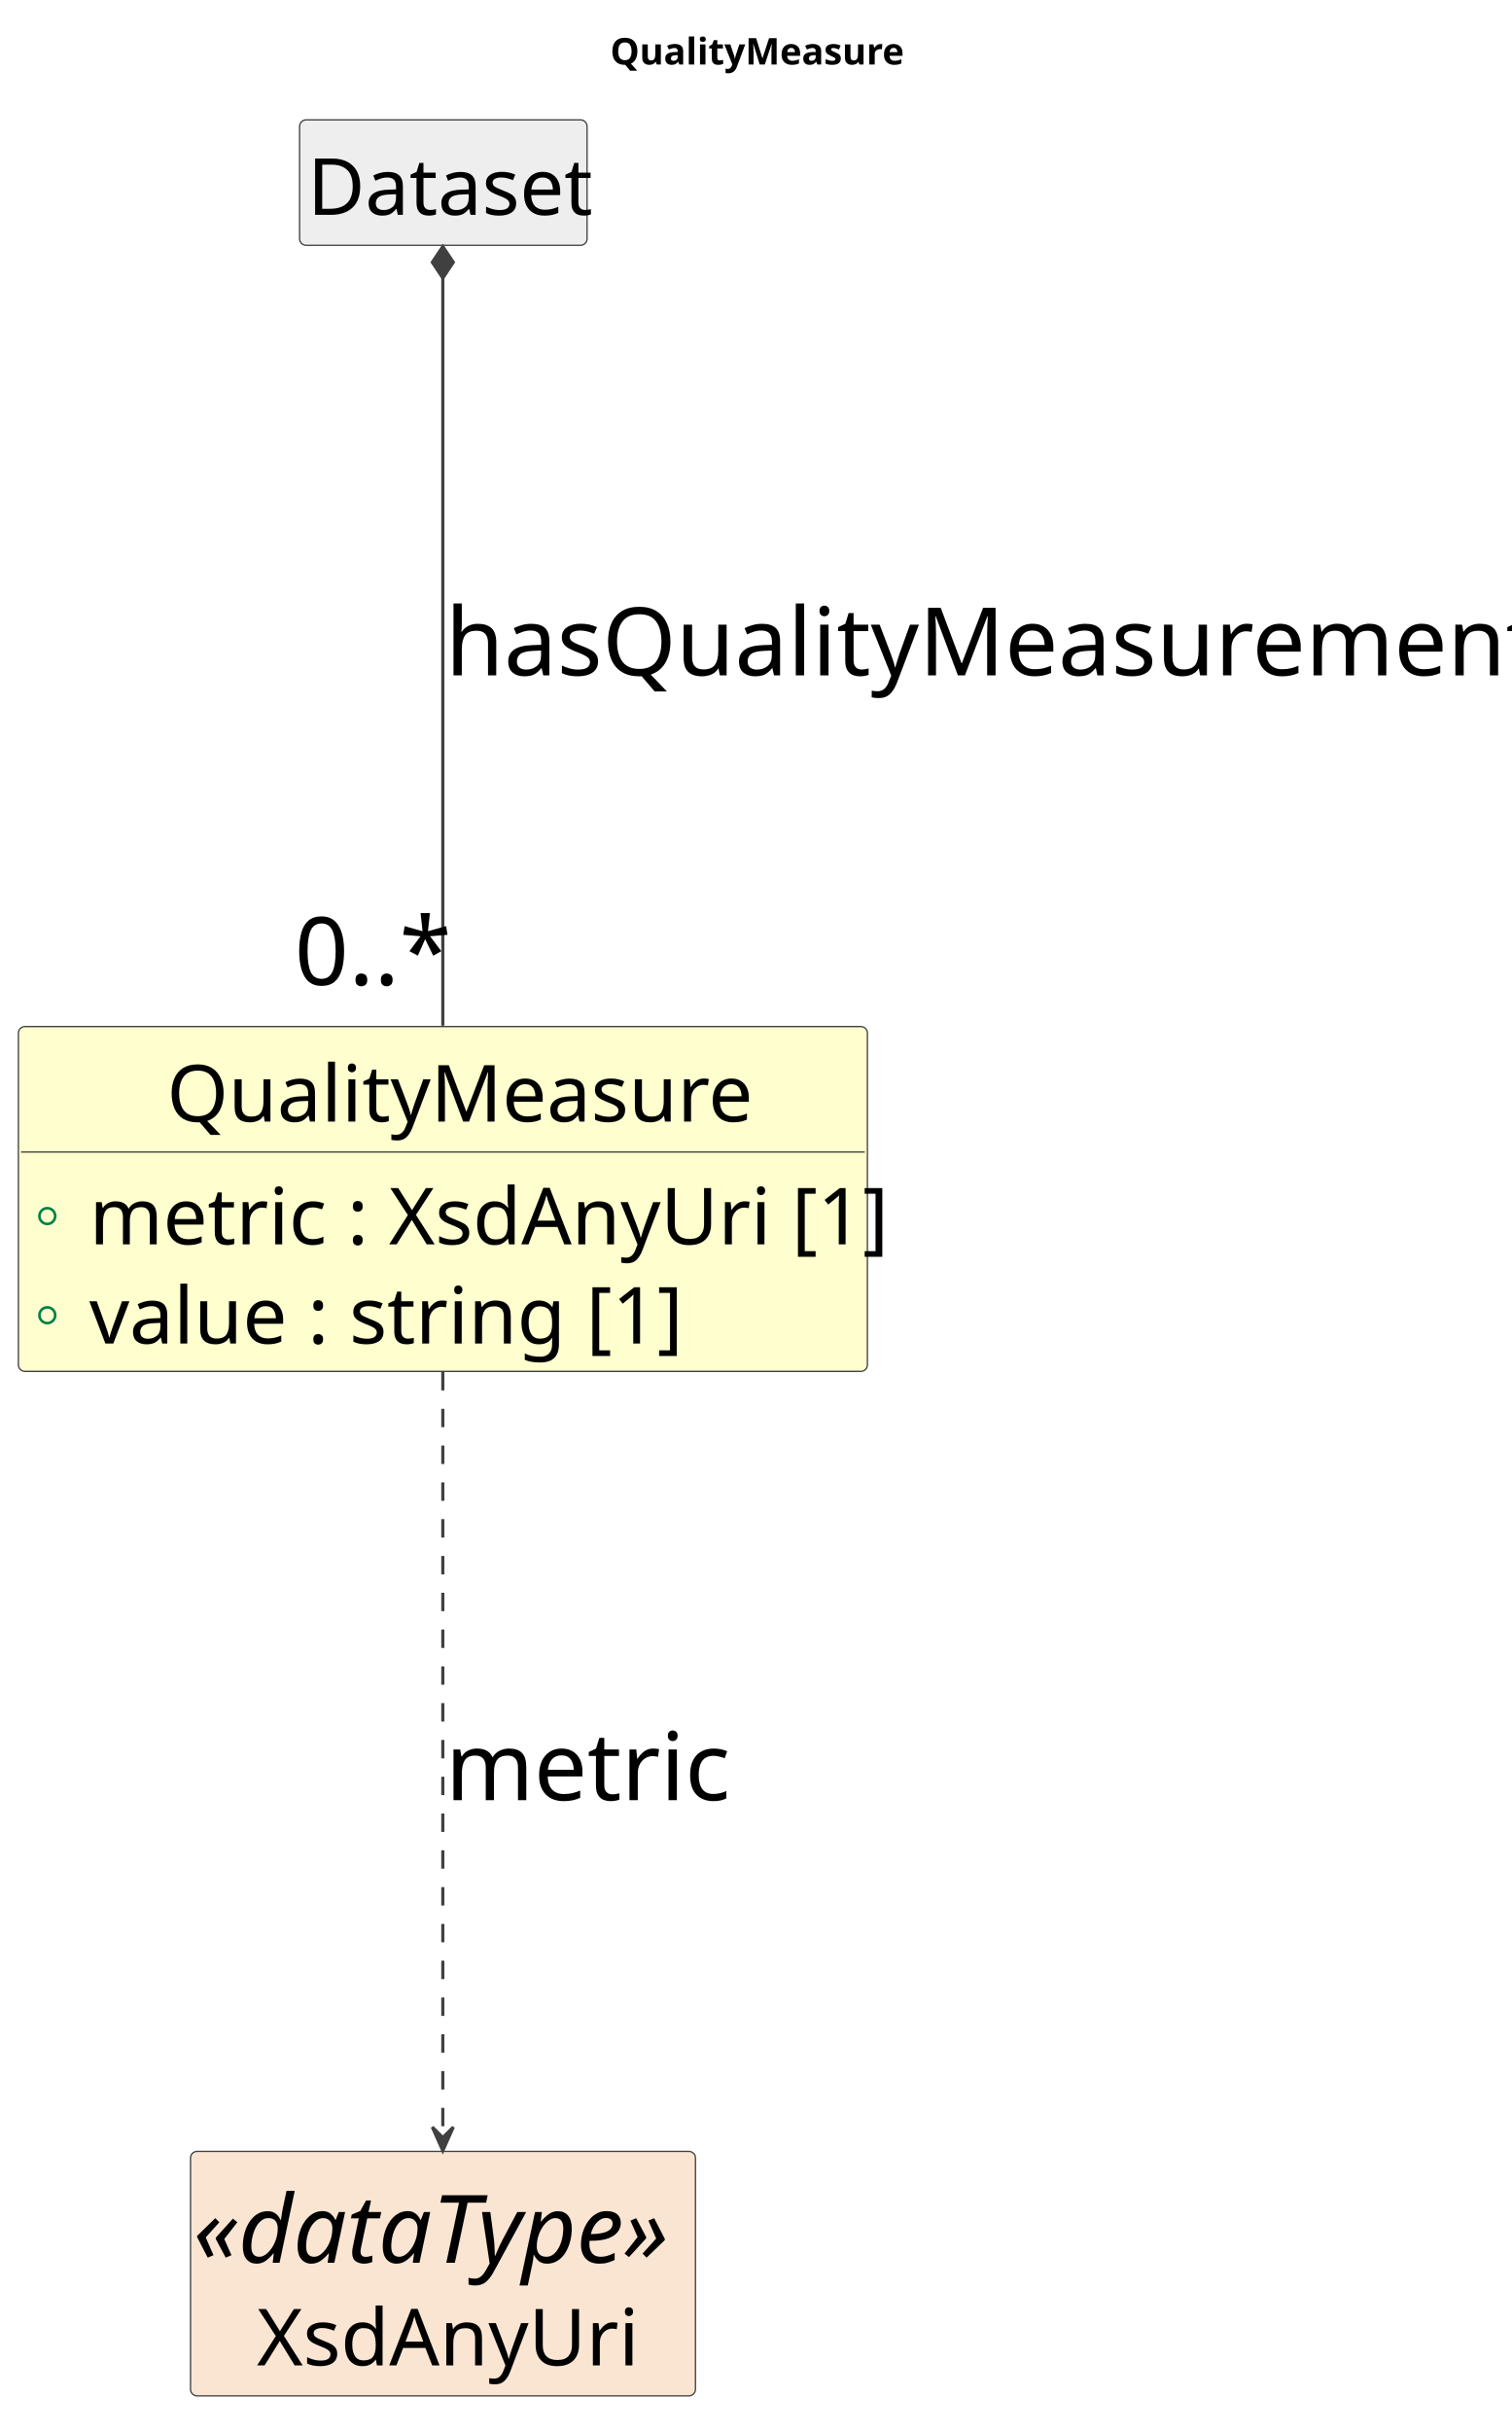
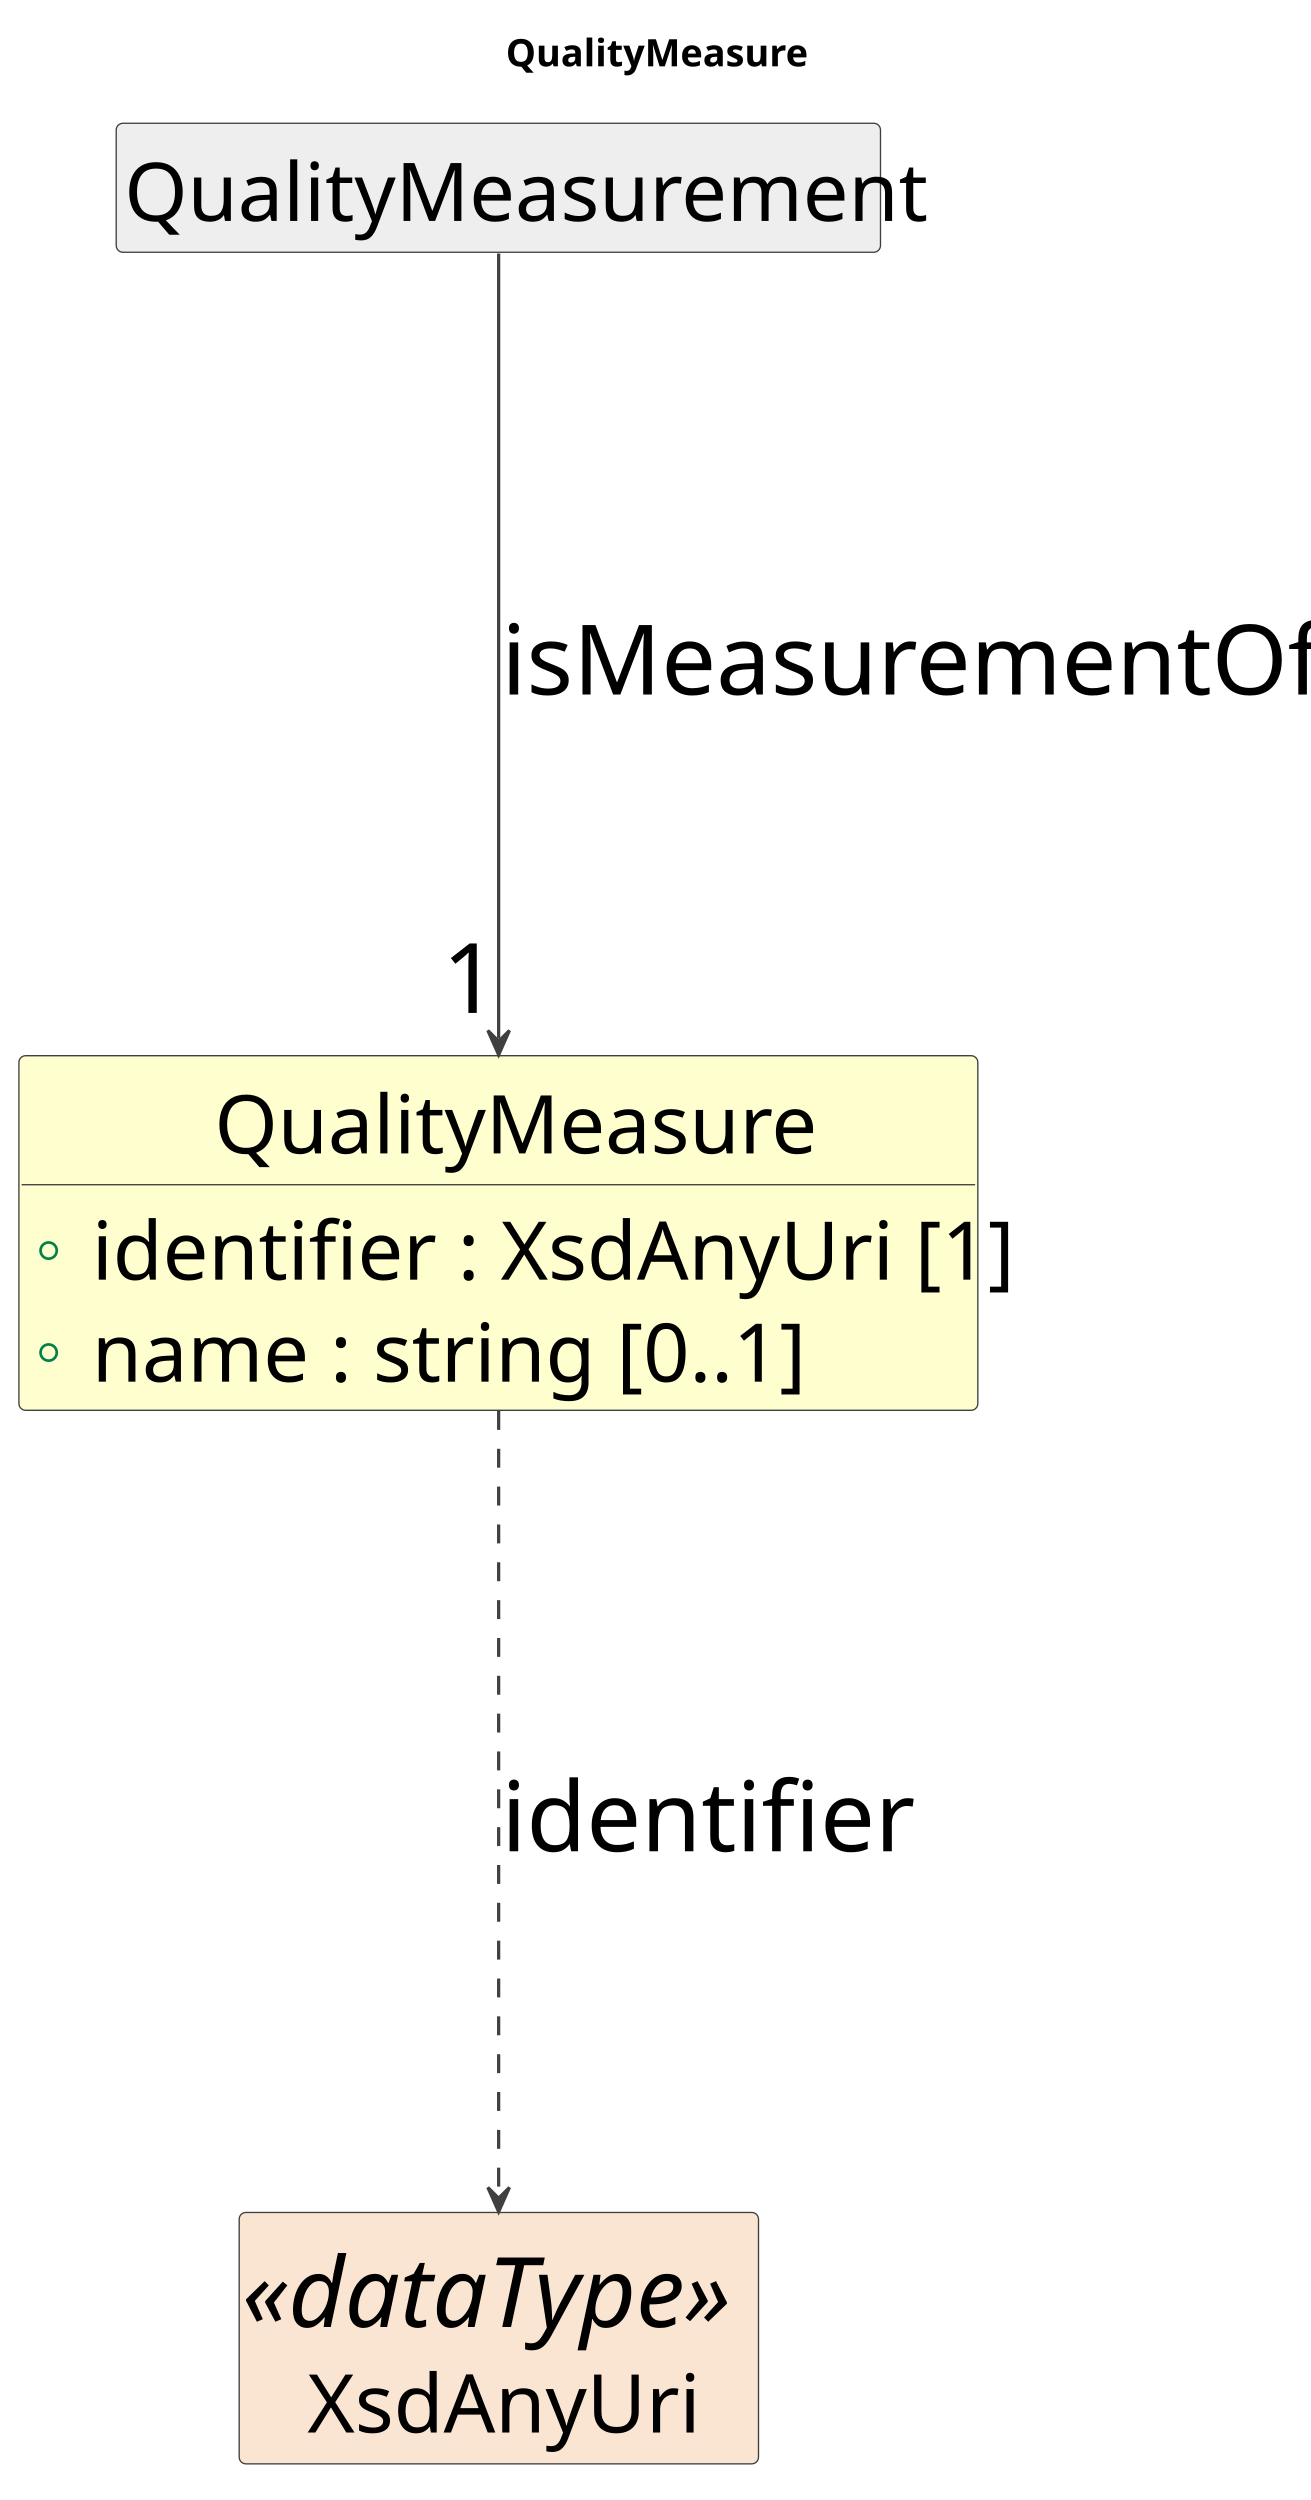
- <svg xmlns="http://www.w3.org/2000/svg" contentStyleType="text/css" data-diagram-type="CLASS" height="925px" preserveAspectRatio="none" style="width:575px;height:925px;background:#FFFFFF;" version="1.1" viewBox="0 0 575 925" width="575px" zoomAndPan="magnify">
+ <svg xmlns="http://www.w3.org/2000/svg" contentStyleType="text/css" data-diagram-type="CLASS" height="925px" preserveAspectRatio="none" style="width:485px;height:925px;background:#FFFFFF;" version="1.1" viewBox="0 0 485 925" width="485px" zoomAndPan="magnify">
  <defs />
  <g>
    <g class="title" data-source-line="1">
-       <text fill="#000000" font-family="sans-serif" font-size="14" font-weight="700" lengthAdjust="spacing" textLength="104.262" x="232.21" y="24.533">QualityMeasure</text>
+       <text fill="#000000" font-family="sans-serif" font-size="14" font-weight="700" lengthAdjust="spacing" textLength="104.262" x="187.168" y="24.533">QualityMeasure</text>
    </g>
    <g class="entity" data-qualified-name="QualityMeasure" data-source-line="16" id="ent0002">
-       <rect fill="#FEFECE" height="131.203" rx="2.5" ry="2.5" style="stroke:#404040;stroke-width:0.5;" width="323.068" x="7" y="390.609" />
-       <text fill="#000000" font-family="sans-serif" font-size="30" lengthAdjust="spacing" textLength="210.088" x="63.49" y="426.752">QualityMeasure</text>
-       <line style="stroke:#404040;stroke-width:0.5;" x1="8" x2="329.068" y1="438.344" y2="438.344" />
+       <rect fill="#FEFECE" height="131.203" rx="2.5" ry="2.5" style="stroke:#404040;stroke-width:0.5;" width="354.797" x="7" y="390.609" />
+       <text fill="#000000" font-family="sans-serif" font-size="30" lengthAdjust="spacing" textLength="210.088" x="79.355" y="426.752">QualityMeasure</text>
+       <line style="stroke:#404040;stroke-width:0.5;" x1="8" x2="360.797" y1="438.344" y2="438.344" />
      <g data-visibility-modifier="PUBLIC_FIELD">
        <ellipse cx="18" cy="462.711" fill="none" rx="3" ry="3" style="stroke:#038048;stroke-width:1;" />
      </g>
-       <text fill="#000000" font-family="sans-serif" font-size="30" lengthAdjust="spacing" textLength="290.068" x="34" y="473.486">metric : XsdAnyUri [1]</text>
+       <text fill="#000000" font-family="sans-serif" font-size="30" lengthAdjust="spacing" textLength="321.797" x="34" y="473.486">identifier : XsdAnyUri [1]</text>
      <g data-visibility-modifier="PUBLIC_FIELD">
        <ellipse cx="18" cy="500.445" fill="none" rx="3" ry="3" style="stroke:#038048;stroke-width:1;" />
      </g>
-       <text fill="#000000" font-family="sans-serif" font-size="30" lengthAdjust="spacing" textLength="211.773" x="34" y="511.221">value : string [1]</text>
+       <text fill="#000000" font-family="sans-serif" font-size="30" lengthAdjust="spacing" textLength="248.452" x="34" y="511.221">name : string [0..1]</text>
    </g>
-     <g class="entity" data-qualified-name="Dataset" data-source-line="20" id="ent0003">
-       <rect fill="#EEEEEE" height="47.734" rx="2.5" ry="2.5" style="stroke:#404040;stroke-width:0.5;" width="109.389" x="114" y="45.609" />
-       <text fill="#000000" font-family="sans-serif" font-size="30" lengthAdjust="spacing" textLength="103.389" x="117" y="81.752">Dataset</text>
+     <g class="entity" data-qualified-name="QualityMeasurement" data-source-line="20" id="ent0003">
+       <rect fill="#EEEEEE" height="47.734" rx="2.5" ry="2.5" style="stroke:#404040;stroke-width:0.5;" width="282.782" x="43" y="45.609" />
+       <text fill="#000000" font-family="sans-serif" font-size="30" lengthAdjust="spacing" textLength="276.782" x="46" y="81.752">QualityMeasurement</text>
    </g>
    <g class="entity" data-qualified-name="XsdAnyUri" data-source-line="22" id="ent0005">
-       <rect fill="#FAE5D3" height="93.016" rx="2.5" ry="2.5" style="stroke:#404040;stroke-width:0.5;" width="192.143" x="72.5" y="818.609" />
-       <text fill="#000000" font-family="sans-serif" font-size="36" font-style="italic" lengthAdjust="spacing" textLength="190.143" x="73.5" y="860.981">«dataType»</text>
-       <text fill="#000000" font-family="sans-serif" font-size="30" lengthAdjust="spacing" textLength="141.709" x="97.717" y="900.033">XsdAnyUri</text>
+       <rect fill="#FAE5D3" height="93.016" rx="2.5" ry="2.5" style="stroke:#404040;stroke-width:0.5;" width="192.143" x="88.5" y="818.609" />
+       <text fill="#000000" font-family="sans-serif" font-size="36" font-style="italic" lengthAdjust="spacing" textLength="190.143" x="89.5" y="860.981">«dataType»</text>
+       <text fill="#000000" font-family="sans-serif" font-size="30" lengthAdjust="spacing" textLength="141.709" x="113.717" y="900.033">XsdAnyUri</text>
    </g>
-     <g class="link" data-entity-1="ent0003" data-entity-2="ent0002" data-link-type="composition" data-source-line="21" id="lnk4">
-       <path codeLine="21" d="M168.5,105.799 C168.5,163.429 168.5,302.849 168.5,390.279" fill="none" id="Dataset-backto-QualityMeasure" style="stroke:#404040;stroke-width:1.2;" />
-       <polygon fill="#404040" points="168.5,93.799,164.5,99.799,168.5,105.799,172.5,99.799,168.5,93.799" style="stroke:#404040;stroke-width:1.2;" />
-       <text fill="#000000" font-family="sans-serif" font-size="36" lengthAdjust="spacing" textLength="390.182" x="169.5" y="256.981">hasQualityMeasurement</text>
-       <text fill="#000000" font-family="sans-serif" font-size="36" lengthAdjust="spacing" textLength="54.035" x="112.094" y="374.787">0..*</text>
+     <g class="link" data-entity-1="ent0003" data-entity-2="ent0002" data-link-type="dependency" data-source-line="21" id="lnk4">
+       <path codeLine="21" d="M184.5,93.799 C184.5,151.429 184.5,296.849 184.5,384.279" fill="none" id="QualityMeasurement-to-QualityMeasure" style="stroke:#404040;stroke-width:1.2;" />
+       <polygon fill="#404040" points="184.5,390.279,188.5,381.279,184.5,385.279,180.5,381.279,184.5,390.279" style="stroke:#404040;stroke-width:1.2;" />
+       <text fill="#000000" font-family="sans-serif" font-size="36" lengthAdjust="spacing" textLength="284.098" x="185.5" y="256.981">isMeasurementOf</text>
+       <text fill="#000000" font-family="sans-serif" font-size="36" lengthAdjust="spacing" textLength="20.021" x="163.619" y="374.787">1</text>
    </g>
    <g class="link" data-entity-1="ent0002" data-entity-2="ent0005" data-link-type="dependency" data-source-line="23" id="lnk6">
-       <path codeLine="23" d="M168.5,522.049 C168.5,604.859 168.5,739.979 168.5,812.349" fill="none" id="QualityMeasure-to-XsdAnyUri" style="stroke:#404040;stroke-width:1.2;stroke-dasharray:7,7;" />
-       <polygon fill="#404040" points="168.5,818.349,172.5,809.349,168.5,813.349,164.5,809.349,168.5,818.349" style="stroke:#404040;stroke-width:1.2;" />
-       <text fill="#000000" font-family="sans-serif" font-size="36" lengthAdjust="spacing" textLength="97.998" x="169.5" y="684.981">metric</text>
+       <path codeLine="23" d="M184.5,522.049 C184.5,604.859 184.5,739.979 184.5,812.349" fill="none" id="QualityMeasure-to-XsdAnyUri" style="stroke:#404040;stroke-width:1.2;stroke-dasharray:7,7;" />
+       <polygon fill="#404040" points="184.5,818.349,188.5,809.349,184.5,813.349,180.5,809.349,184.5,818.349" style="stroke:#404040;stroke-width:1.2;" />
+       <text fill="#000000" font-family="sans-serif" font-size="36" lengthAdjust="spacing" textLength="136.072" x="185.5" y="684.981">identifier</text>
    </g>
  </g>
</svg>
